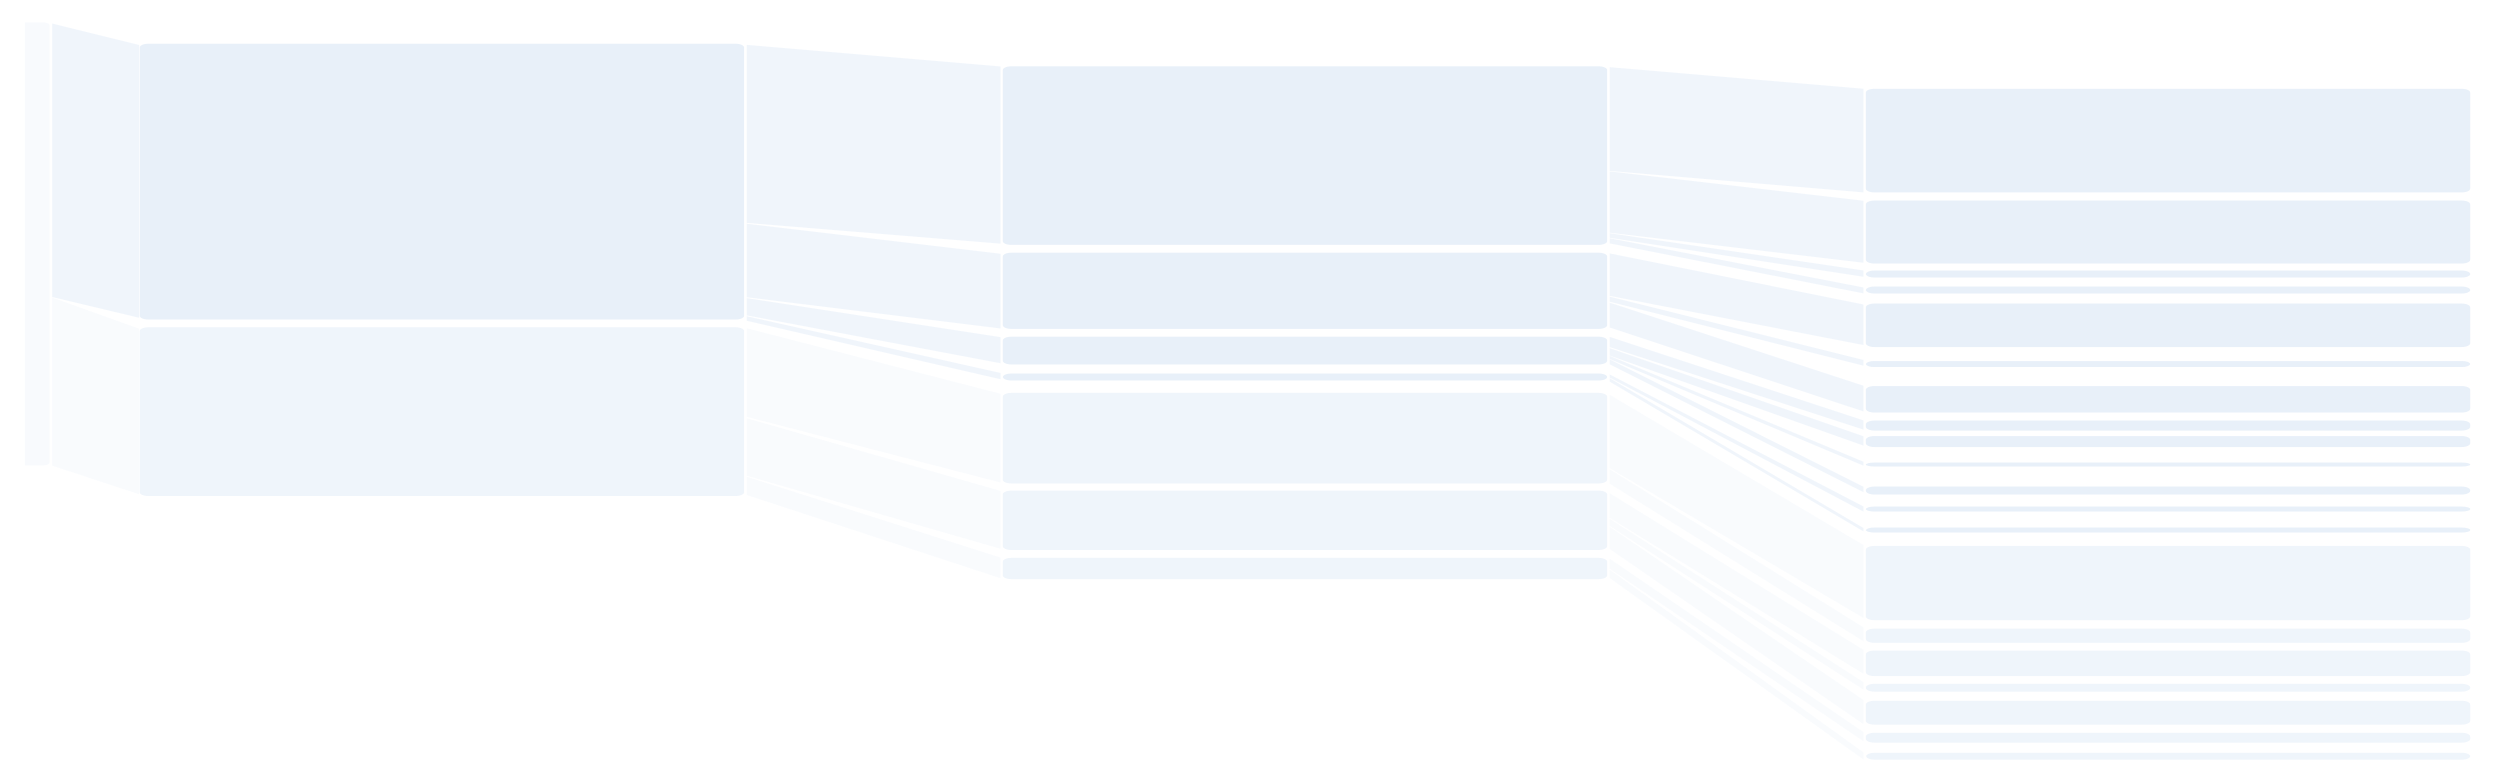
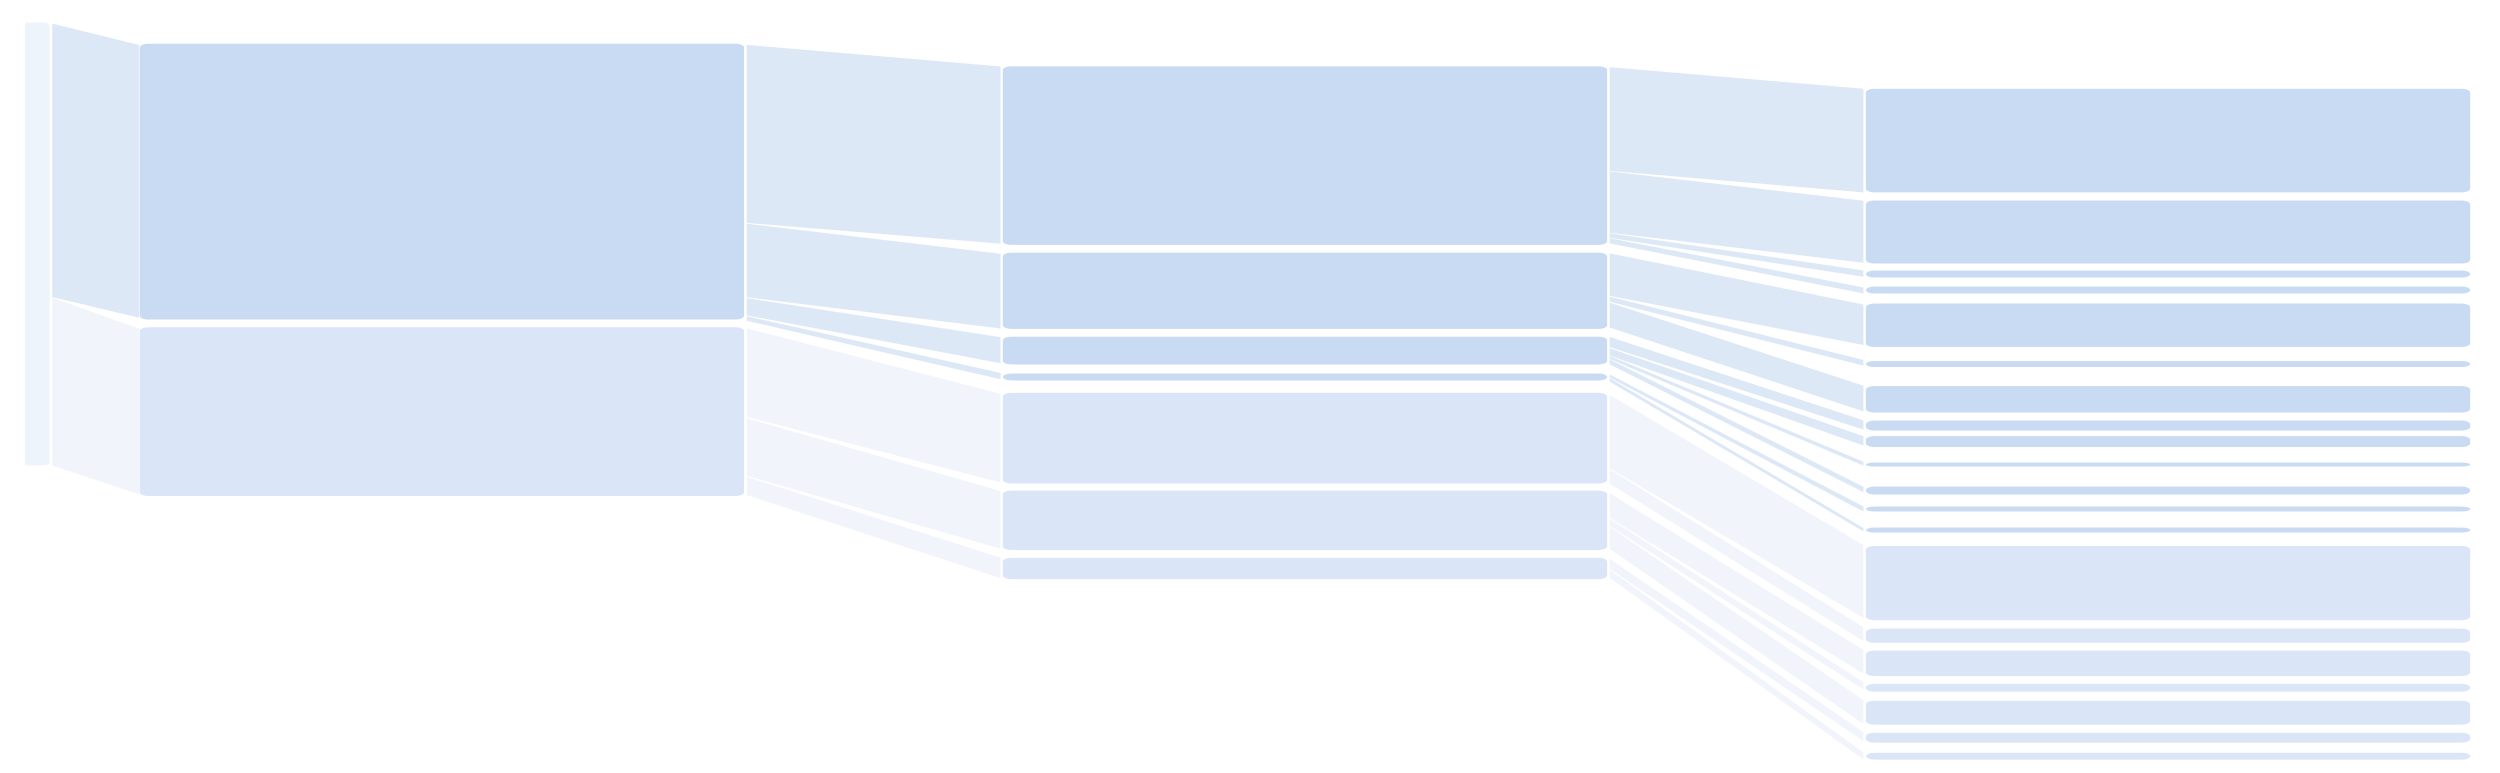
<svg xmlns="http://www.w3.org/2000/svg" id="svg2" width="1000" height="309" viewBox="0 0 1000 309">
  <defs>
-     <style>.cls-1,.cls-7{opacity:0.5;}.cls-2,.cls-3,.cls-4,.cls-5,.cls-6{fill:#c4d8f0;}.cls-2{fill-opacity:0.25;}.cls-3{fill-opacity:0.78;}.cls-4{fill-opacity:0.49;}.cls-5{fill-opacity:0.55;}.cls-6{fill-opacity:0.2;}.cls-7{fill:none;}</style>
+     <style>.cls-1,.cls-7{opacity:0.5;}.cls-2,.cls-3,.cls-4,.cls-5,.cls-6{fill:#76a4df;}.cls-2{fill-opacity:0.25;}.cls-3{fill-opacity:0.78;}.cls-4{fill-opacity:0.49;}.cls-5{fill-opacity:0.55;}.cls-6{fill-opacity:0.2;}.cls-7{fill:none;}</style>
  </defs>
  <g class="cls-1">
    <path id="rect4356" class="cls-2" d="M9.971,8.96V186.17h7.517c1.446-.088,2.472-.654,2.32-1.28V10.24c.152-.626-.874-1.192-2.32-1.28Z" transform="translate(0.0085)" />
    <path id="rect4363" class="cls-3" d="M59.365,17.49H294.152c1.922,0,3.48.672,3.48,1.5V126.32c0,.828-1.558,1.5-3.48,1.5H59.365c-1.922,0-3.48-.672-3.48-1.5V18.99C55.885,18.162,57.443,17.49,59.365,17.49Z" transform="translate(0.0085)" />
    <path id="rect4379" class="cls-3" d="M404.585,26.52H639.372c1.922,0,3.48.672,3.48,1.5V96.46c0,.828-1.558,1.5-3.48,1.5H404.585c-1.922,0-3.48-.672-3.48-1.5V28.02C401.105,27.192,402.663,26.52,404.585,26.52Z" transform="translate(0.0085)" />
    <path id="rect4381" class="cls-3" d="M404.585,101.08H639.372c1.922,0,3.48.672,3.48,1.5v27.49c0,.828-1.558,1.5-3.48,1.5H404.585c-1.922,0-3.48-.672-3.48-1.5V102.58C401.105,101.752,402.663,101.08,404.585,101.08Z" transform="translate(0.0085)" />
    <path id="rect4383" class="cls-3" d="M404.585,134.68H639.372c1.922,0,3.48.672,3.48,1.5v8.11c0,.828-1.558,1.5-3.48,1.5H404.585c-1.922,0-3.48-.672-3.48-1.5v-8.11C401.105,135.352,402.663,134.68,404.585,134.68Z" transform="translate(0.0085)" />
    <path id="rect4385" class="cls-3" d="M404.608,149.42H639.372c1.85-.034,3.416.583,3.503,1.38h0c-.075.8-1.641,1.423-3.497,1.39l-.006-0H404.608c-1.843.034-3.401-.583-3.479-1.378l-.001-.012h0c.075-.795,1.631-1.413,3.474-1.38Z" transform="translate(0.0085)" />
    <path id="rect4405" class="cls-3" d="M749.805,35.51H984.592c1.922,0,3.48.672,3.48,1.5V75.47c0,.828-1.558,1.5-3.48,1.5H749.805c-1.922,0-3.48-.672-3.48-1.5V37.01C746.325,36.182,747.883,35.51,749.805,35.51Z" transform="translate(0.0085)" />
    <path id="rect4407" class="cls-3" d="M749.805,80.22H984.592c1.922,0,3.48.672,3.48,1.5v22.2c0,.828-1.558,1.5-3.48,1.5H749.805c-1.922,0-3.48-.672-3.48-1.5V81.72C746.325,80.892,747.883,80.22,749.805,80.22Z" transform="translate(0.0085)" />
    <path id="rect4409" class="cls-3" d="M749.828,108.22H984.592c1.862-.028,3.428.597,3.503,1.4h0c-.075.8-1.641,1.423-3.497,1.39l-.006-0H749.828c-1.843.034-3.401-.583-3.479-1.378l-.001-.012h0c.063-.8,1.619-1.427,3.476-1.4Z" transform="translate(0.0085)" />
    <path id="rect4411" class="cls-3" d="M749.828,114.62H984.592c1.862-.028,3.428.597,3.503,1.4h0c-.075.8-1.641,1.423-3.497,1.39l-.006-0H749.828c-1.843.034-3.401-.583-3.479-1.378l-.001-.012h0c.063-.8,1.619-1.427,3.476-1.4Z" transform="translate(0.0085)" />
    <path id="rect4413" class="cls-3" d="M749.805,121.42H984.592c1.922,0,3.48.672,3.48,1.5v14.4c0,.828-1.558,1.5-3.48,1.5H749.805c-1.922,0-3.48-.672-3.48-1.5v-14.4C746.325,122.092,747.883,121.42,749.805,121.42Z" transform="translate(0.0085)" />
    <path id="rect4415" class="cls-3" d="M749.828,144.42H984.592c1.73-.077,3.285.456,3.503,1.2h0c-.229.74-1.781,1.267-3.503,1.19H749.828c-1.721.082-3.274-.449-3.48-1.19h0C746.554,144.878,748.103,144.344,749.828,144.42Z" transform="translate(0.0085)" />
    <path id="rect4417" class="cls-3" d="M749.805,154.42H984.592c1.922,0,3.48.672,3.48,1.5v7.6c0,.828-1.558,1.5-3.48,1.5H749.805c-1.922,0-3.48-.672-3.48-1.5v-7.6C746.325,155.092,747.883,154.42,749.805,154.42Z" transform="translate(0.0085)" />
    <path id="rect4419" class="cls-3" d="M749.805,168.22H984.592c1.922,0,3.48.672,3.48,1.5v1.01c0,.828-1.558,1.5-3.48,1.5H749.805c-1.922,0-3.48-.672-3.48-1.5v-1.01C746.325,168.892,747.883,168.22,749.805,168.22Z" transform="translate(0.0085)" />
    <path id="rect4421" class="cls-3" d="M749.805,174.42H984.592c1.922,0,3.48.672,3.48,1.5v1.4c0,.828-1.558,1.5-3.48,1.5H749.805c-1.922,0-3.48-.672-3.48-1.5v-1.4C746.325,175.092,747.883,174.42,749.805,174.42Z" transform="translate(0.0085)" />
    <path id="rect4423" class="cls-3" d="M749.828,185.02H984.592c1.926,0,3.503.35,3.503.8h0c0,.44-1.578.79-3.503.79H749.828c-1.926,0-3.48-.35-3.48-.79h0C746.464,185.37,747.903,185.02,749.828,185.02Z" transform="translate(0.0085)" />
    <path id="rect4425" class="cls-3" d="M749.805,194.62H984.592c1.922,0,3.48.672,3.48,1.5v.2c0,.828-1.558,1.5-3.48,1.5H749.805c-1.922,0-3.48-.672-3.48-1.5v-.2C746.325,195.292,747.883,194.62,749.805,194.62Z" transform="translate(0.0085)" />
    <path id="rect4427" class="cls-3" d="M749.828,202.62H984.592c1.926,0,3.503.44,3.503,1h0c0,.55-1.578,1-3.503,1H749.828c-1.926,0-3.48-.44-3.48-1h0C746.464,203.06,747.903,202.62,749.828,202.62Z" transform="translate(0.0085)" />
    <path id="rect4429" class="cls-3" d="M749.828,211.02H984.592c1.926,0,3.503.44,3.503,1h0c0,.55-1.578,1-3.503,1H749.828c-1.926,0-3.48-.44-3.48-1h0C746.781,211.364,748.256,210.94,749.828,211.02Z" transform="translate(0.0085)" />
    <g id="g4341">
      <path id="path4371" class="cls-4" d="M20.852,9.42v109.4l34.8,8.3V17.99Z" transform="translate(0.0085)" />
      <g id="g4300">
        <path id="path4481" class="cls-4" d="M298.699,17.96V89.18L400.2,97.48V26.58Z" transform="translate(0.0085)" />
        <path id="path4483" class="cls-4" d="M298.699,89.5v29.42L400.2,131.4V101.5Z" transform="translate(0.0085)" />
        <path id="path4487" class="cls-4" d="M298.699,119.25v6.92L400.2,145.31V134.86Z" transform="translate(0.0085)" />
        <path id="path4489" class="cls-4" d="M298.699,126.5v1.83L400.2,151.71v-2.53Z" transform="translate(0.0085)" />
        <path id="path4499" class="cls-4" d="M643.873,26.87V68.39l101.501,8.58V35.5Z" transform="translate(0.0085)" />
        <path id="path4501" class="cls-4" d="M643.873,68.56V93.11l101.501,12V80.29Z" transform="translate(0.0085)" />
        <path id="path4503" class="cls-4" d="M643.873,93.28v1.86l101.501,15.58v-2.53Z" transform="translate(0.0085)" />
        <path id="path4505" class="cls-4" d="M643.873,95.3v2.07l101.501,20v-2.38Z" transform="translate(0.0085)" />
        <path id="path4507" class="cls-4" d="M643.873,101.36v17l101.501,19.67V121.79Z" transform="translate(0.0085)" />
        <path id="path4509" class="cls-4" d="M643.873,118.66v2.05l101.501,25.57v-2.29Z" transform="translate(0.0085)" />
        <path id="path4511" class="cls-4" d="M643.873,121.06v9.95l101.501,33.57V154.29Z" transform="translate(0.0085)" />
        <path id="path4513" class="cls-4" d="M643.873,134.76v4.1l101.501,33v-3.71Z" transform="translate(0.0085)" />
        <path id="path4515" class="cls-4" d="M643.873,139.25v3l101.501,36V174.5Z" transform="translate(0.0085)" />
        <path id="path4517" class="cls-4" d="M643.873,142.35v1.27l101.501,42.66v-1.59Z" transform="translate(0.0085)" />
        <path id="path4519" class="cls-4" d="M643.873,143.74v2l101.501,51.14V194.7Z" transform="translate(0.0085)" />
        <path id="path4521" class="cls-4" d="M643.873,149.79v1.27l101.501,53.61v-2.08Z" transform="translate(0.0085)" />
        <path id="path4523" class="cls-4" d="M643.873,151.26v1.42l101.501,59.9v-1.37Z" transform="translate(0.0085)" />
      </g>
    </g>
    <path id="rect4365" class="cls-5" d="M59.365,130.91H294.152c1.922,0,3.48.672,3.48,1.5v64.5c0,.828-1.558,1.5-3.48,1.5H59.365c-1.922,0-3.48-.672-3.48-1.5v-64.5C55.885,131.582,57.443,130.91,59.365,130.91Z" transform="translate(0.0085)" />
    <path id="rect4387" class="cls-5" d="M404.585,157.15H639.372c1.922,0,3.48.672,3.48,1.5v33.24c0,.828-1.558,1.5-3.48,1.5H404.585c-1.922,0-3.48-.672-3.48-1.5V158.65C401.105,157.822,402.663,157.15,404.585,157.15Z" transform="translate(0.0085)" />
    <path id="rect4389" class="cls-5" d="M404.585,196.25H639.372c1.922,0,3.48.672,3.48,1.5v20.74c0,.828-1.558,1.5-3.48,1.5H404.585c-1.922,0-3.48-.672-3.48-1.5V197.75C401.105,196.922,402.663,196.25,404.585,196.25Z" transform="translate(0.0085)" />
    <path id="rect4391" class="cls-5" d="M404.585,223.15H639.372c1.922,0,3.48.672,3.48,1.5v5.5c0,.828-1.558,1.5-3.48,1.5H404.585c-1.922,0-3.48-.672-3.48-1.5v-5.5C401.105,223.822,402.663,223.15,404.585,223.15Z" transform="translate(0.0085)" />
    <path id="rect4431" class="cls-5" d="M749.805,218.37H984.592c1.922,0,3.48.672,3.48,1.5v26.71c0,.828-1.558,1.5-3.48,1.5H749.805c-1.922,0-3.48-.672-3.48-1.5V219.87C746.325,219.042,747.883,218.37,749.805,218.37Z" transform="translate(0.0085)" />
    <path id="rect4433" class="cls-5" d="M749.805,251.46H984.592c1.922,0,3.48.672,3.48,1.5v2.67c0,.828-1.558,1.5-3.48,1.5H749.805c-1.922,0-3.48-.672-3.48-1.5v-2.67C746.325,252.132,747.883,251.46,749.805,251.46Z" transform="translate(0.0085)" />
    <path id="rect4435" class="cls-5" d="M749.805,260.23H984.592c1.922,0,3.48.672,3.48,1.5v7.2c0,.828-1.558,1.5-3.48,1.5H749.805c-1.922,0-3.48-.672-3.48-1.5v-7.2C746.325,260.902,747.883,260.23,749.805,260.23Z" transform="translate(0.0085)" />
    <path id="rect4437" class="cls-5" d="M749.805,273.53H984.592c1.922,0,3.48.672,3.48,1.5v.13c0,.828-1.558,1.5-3.48,1.5H749.805c-1.922,0-3.48-.672-3.48-1.5v-.13C746.325,274.202,747.883,273.53,749.805,273.53Z" transform="translate(0.0085)" />
    <path id="rect4439" class="cls-5" d="M749.805,280.31H984.592c1.922,0,3.48.672,3.48,1.5v6.55c0,.828-1.558,1.5-3.48,1.5H749.805c-1.922,0-3.48-.672-3.48-1.5v-6.55C746.325,280.982,747.883,280.31,749.805,280.31Z" transform="translate(0.0085)" />
    <path id="rect4537" class="cls-5" d="M749.805,293.11H984.592c1.922,0,3.48.672,3.48,1.5v.95c0,.828-1.558,1.5-3.48,1.5H749.805c-1.922,0-3.48-.672-3.48-1.5v-.95C746.325,293.782,747.883,293.11,749.805,293.11Z" transform="translate(0.0085)" />
    <path id="rect4539" class="cls-5" d="M749.828,301.11H984.592c1.85-.034,3.416.583,3.503,1.38h0c-.088.797-1.653,1.414-3.503,1.38H749.828c-1.792.006-3.277-.598-3.364-1.37h0C746.527,301.72,748.018,301.104,749.828,301.11Z" transform="translate(0.0085)" />
    <g id="g4362">
      <path id="path4373" class="cls-6" d="M20.852,119.02v67.24l34.8,11.47V131.5Z" transform="translate(0.0085)" />
      <path id="path4491" class="cls-6" d="M298.699,131.31v35.42L400.2,193.01V157.5Z" transform="translate(0.0085)" />
      <path id="path4493" class="cls-6" d="M298.699,167.31v23L400.154,219.5V196.35Z" transform="translate(0.0085)" />
      <path id="path4495" class="cls-6" d="M298.699,190.71v7.3L400.2,231.3v-8.25Z" transform="translate(0.0085)" />
      <path id="path4525" class="cls-6" d="M643.873,157.92v29.36l101.501,59.91V218.01Z" transform="translate(0.0085)" />
      <path id="path4527" class="cls-6" d="M643.873,187.7v5.8l101.501,63v-5.56Z" transform="translate(0.0085)" />
      <path id="path4529" class="cls-6" d="M643.873,197.3v9.85L745.374,269.5v-9.56Z" transform="translate(0.0085)" />
      <path id="path4531" class="cls-6" d="M643.873,207.5v2.91l101.501,65.44v-3Z" transform="translate(0.0085)" />
      <path id="path4533" class="cls-6" d="M643.873,210.72v8.86l101.501,70.09v-9.66Z" transform="translate(0.0085)" />
      <path id="path4535" class="cls-6" d="M643.873,223.5v4l101.501,69v-3.66Z" transform="translate(0.0085)" />
      <path id="path4541" class="cls-6" d="M643.873,227.87v3.35l101.501,72.57v-2.82Z" transform="translate(0.0085)" />
    </g>
  </g>
  <polygon class="cls-7" points="0 0 998.67 0 1000 309 1.33 309 0 0" />
</svg>
